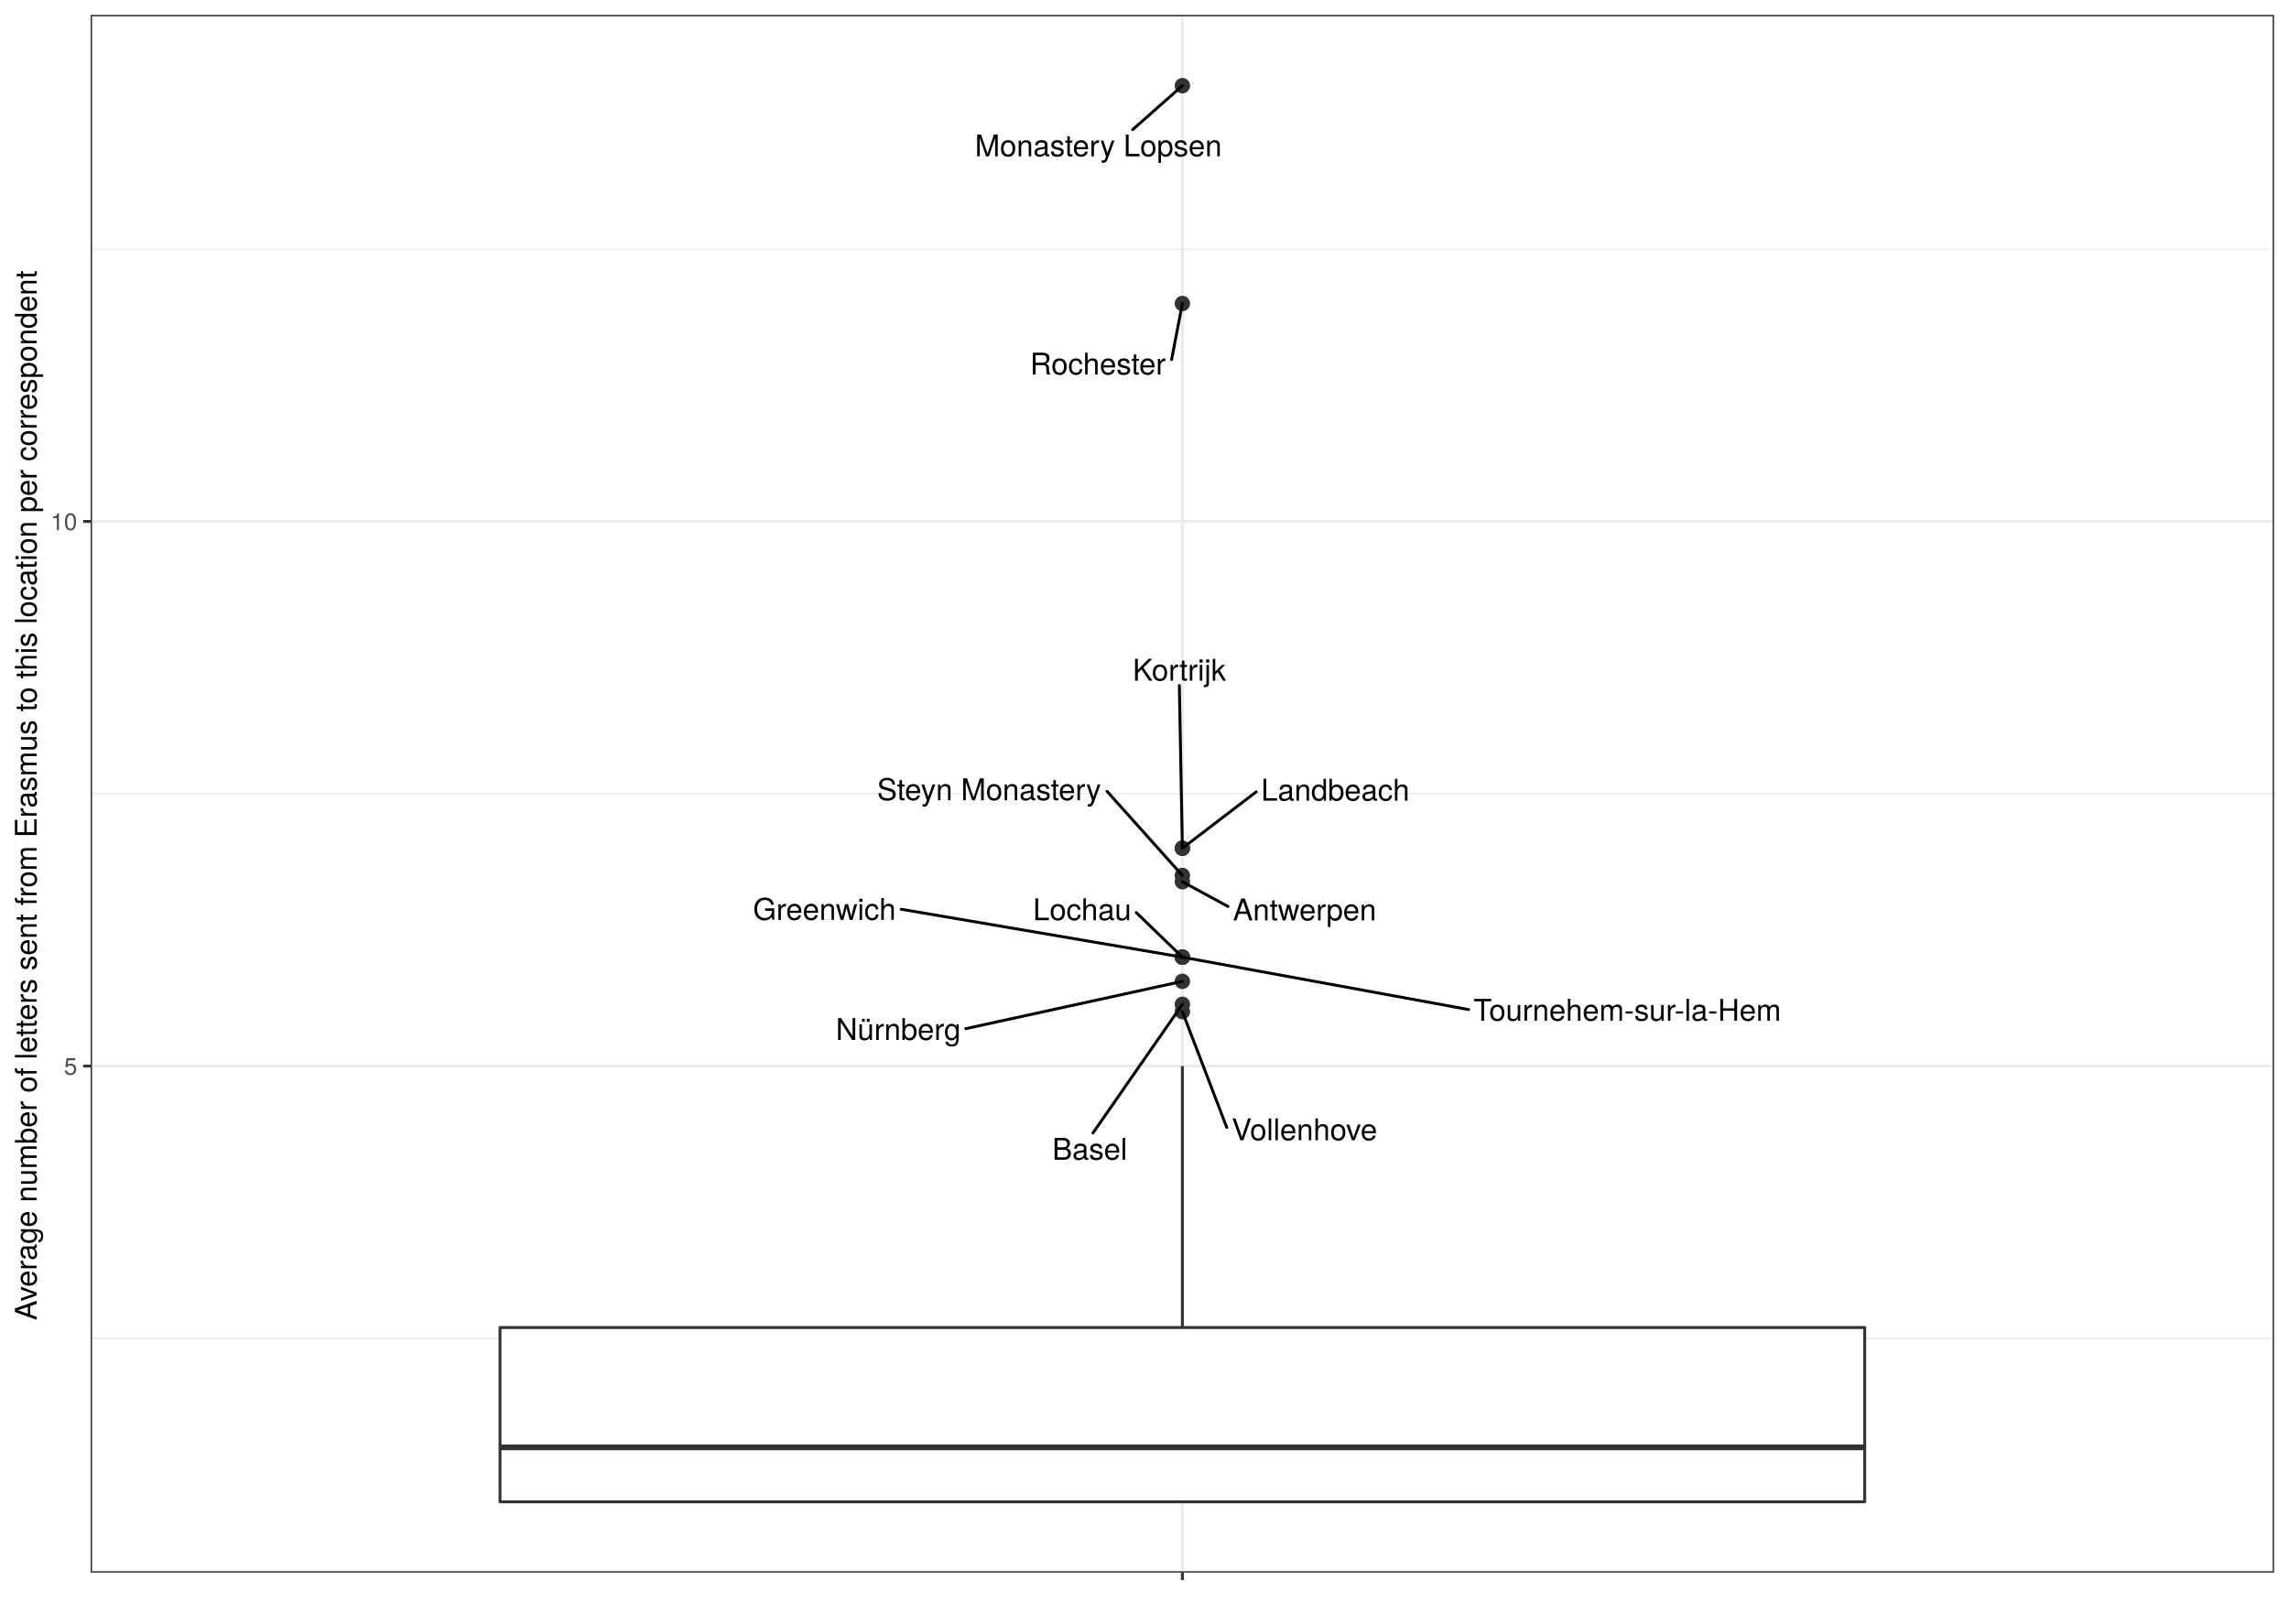
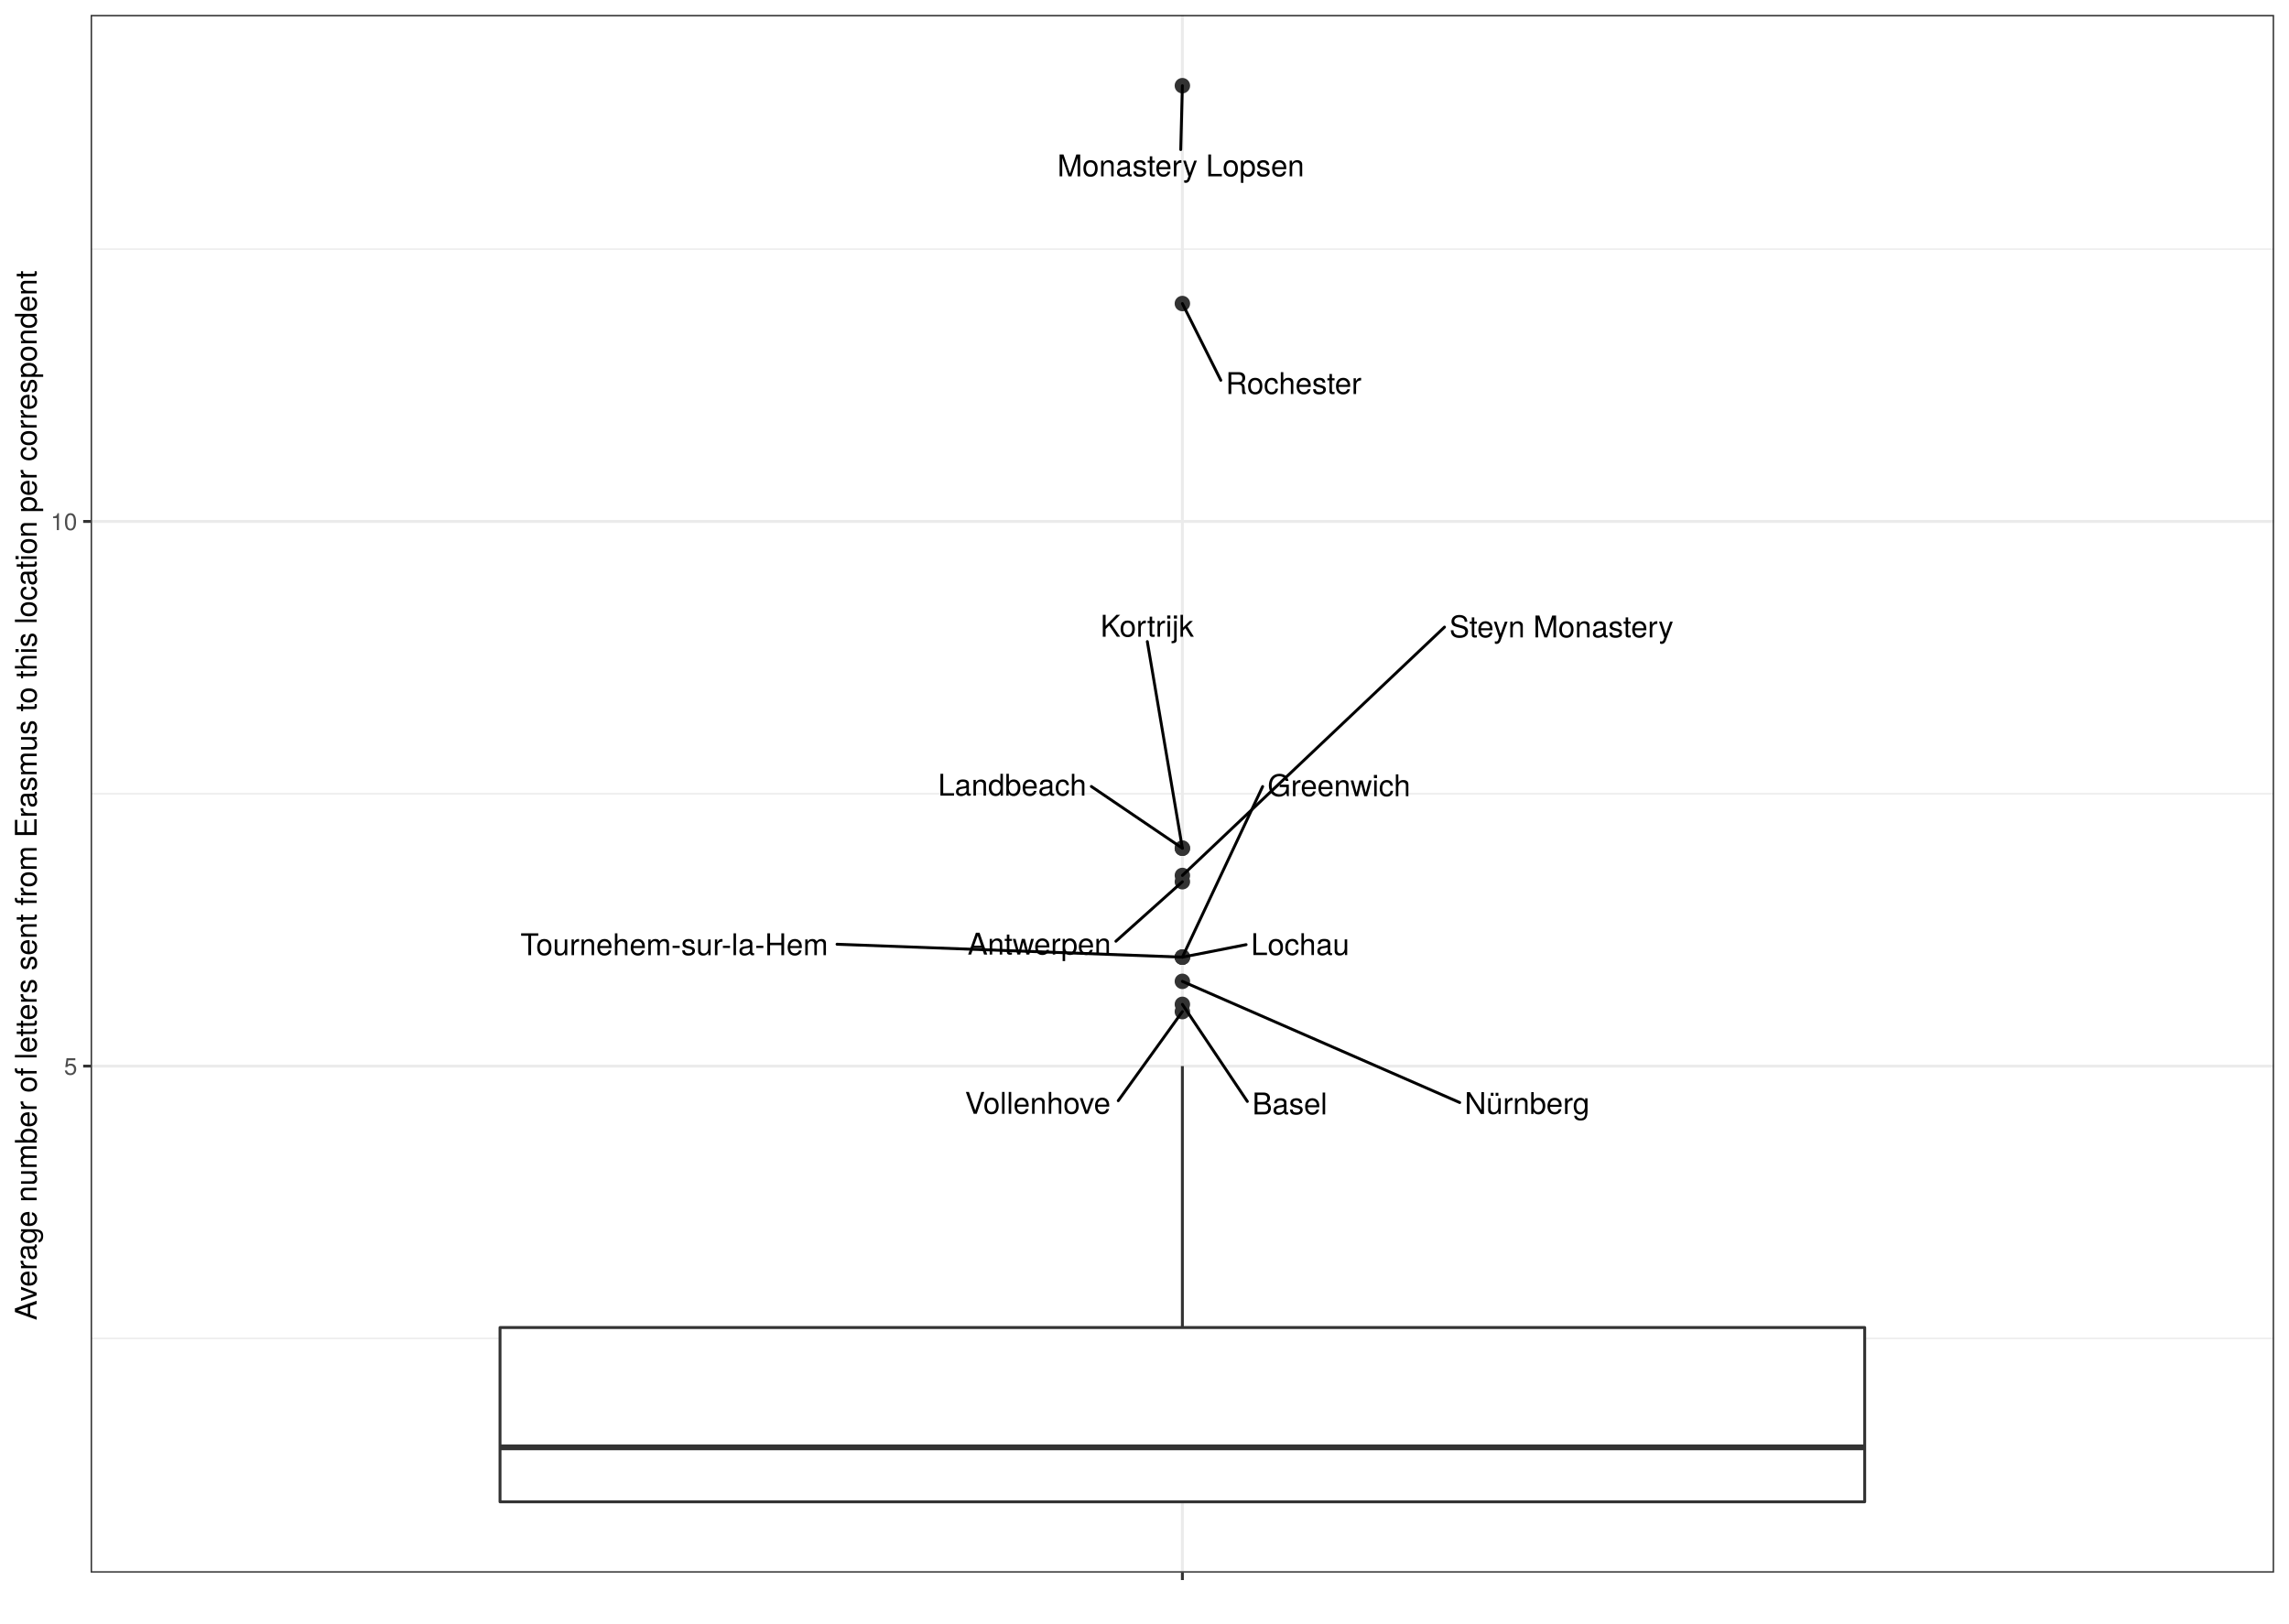
<svg xmlns="http://www.w3.org/2000/svg" viewBox="0 0 842.40 597.60">
  <defs>
    <style type="text/css">
    line, polyline, polygon, path, rect, circle {
      fill: none;
      stroke: #000000;
      stroke-linecap: round;
      stroke-linejoin: round;
      stroke-miterlimit: 10.00;
    }
  </style>
  </defs>
  <rect width="100%" height="100%" style="stroke: none; fill: #FFFFFF;" />
  <rect x="0.00" y="-0" width="842.40" height="597.60" style="stroke-width: 1.07; stroke: #FFFFFF; fill: #FFFFFF;" />
  <defs>
    <clipPath id="cpMzMuMzV8ODM2LjkyfDU3OC44Nnw1LjQ4">
      <rect x="33.35" y="5.48" width="803.57" height="573.38" />
    </clipPath>
  </defs>
  <rect x="33.35" y="5.48" width="803.57" height="573.38" style="stroke-width: 1.07; stroke: none; fill: #FFFFFF;" clip-path="url(#cpMzMuMzV8ODM2LjkyfDU3OC44Nnw1LjQ4)" />
  <polyline points="33.35,492.65 836.92,492.65 " style="stroke-width: 0.53; stroke: #EBEBEB; stroke-linecap: butt;" clip-path="url(#cpMzMuMzV8ODM2LjkyfDU3OC44Nnw1LjQ4)" />
  <polyline points="33.35,292.17 836.92,292.17 " style="stroke-width: 0.53; stroke: #EBEBEB; stroke-linecap: butt;" clip-path="url(#cpMzMuMzV8ODM2LjkyfDU3OC44Nnw1LjQ4)" />
  <polyline points="33.35,91.69 836.92,91.69 " style="stroke-width: 0.53; stroke: #EBEBEB; stroke-linecap: butt;" clip-path="url(#cpMzMuMzV8ODM2LjkyfDU3OC44Nnw1LjQ4)" />
  <polyline points="33.35,392.41 836.92,392.41 " style="stroke-width: 1.07; stroke: #EBEBEB; stroke-linecap: butt;" clip-path="url(#cpMzMuMzV8ODM2LjkyfDU3OC44Nnw1LjQ4)" />
  <polyline points="33.35,191.93 836.92,191.93 " style="stroke-width: 1.07; stroke: #EBEBEB; stroke-linecap: butt;" clip-path="url(#cpMzMuMzV8ODM2LjkyfDU3OC44Nnw1LjQ4)" />
  <polyline points="435.14,578.86 435.14,5.48 " style="stroke-width: 1.07; stroke: #EBEBEB; stroke-linecap: butt;" clip-path="url(#cpMzMuMzV8ODM2LjkyfDU3OC44Nnw1LjQ4)" />
  <circle cx="435.14" cy="369.69" r="2.49" style="stroke-width: 0.71; stroke: #333333; fill: #333333;" clip-path="url(#cpMzMuMzV8ODM2LjkyfDU3OC44Nnw1LjQ4)" />
  <circle cx="435.14" cy="324.55" r="2.49" style="stroke-width: 0.71; stroke: #333333; fill: #333333;" clip-path="url(#cpMzMuMzV8ODM2LjkyfDU3OC44Nnw1LjQ4)" />
  <circle cx="435.14" cy="361.22" r="2.49" style="stroke-width: 0.71; stroke: #333333; fill: #333333;" clip-path="url(#cpMzMuMzV8ODM2LjkyfDU3OC44Nnw1LjQ4)" />
  <circle cx="435.14" cy="352.31" r="2.49" style="stroke-width: 0.71; stroke: #333333; fill: #333333;" clip-path="url(#cpMzMuMzV8ODM2LjkyfDU3OC44Nnw1LjQ4)" />
  <circle cx="435.14" cy="322.24" r="2.49" style="stroke-width: 0.71; stroke: #333333; fill: #333333;" clip-path="url(#cpMzMuMzV8ODM2LjkyfDU3OC44Nnw1LjQ4)" />
  <circle cx="435.14" cy="352.31" r="2.49" style="stroke-width: 0.71; stroke: #333333; fill: #333333;" clip-path="url(#cpMzMuMzV8ODM2LjkyfDU3OC44Nnw1LjQ4)" />
  <circle cx="435.14" cy="352.31" r="2.49" style="stroke-width: 0.71; stroke: #333333; fill: #333333;" clip-path="url(#cpMzMuMzV8ODM2LjkyfDU3OC44Nnw1LjQ4)" />
  <circle cx="435.14" cy="372.36" r="2.49" style="stroke-width: 0.71; stroke: #333333; fill: #333333;" clip-path="url(#cpMzMuMzV8ODM2LjkyfDU3OC44Nnw1LjQ4)" />
  <circle cx="435.14" cy="312.22" r="2.49" style="stroke-width: 0.71; stroke: #333333; fill: #333333;" clip-path="url(#cpMzMuMzV8ODM2LjkyfDU3OC44Nnw1LjQ4)" />
  <circle cx="435.14" cy="312.22" r="2.49" style="stroke-width: 0.71; stroke: #333333; fill: #333333;" clip-path="url(#cpMzMuMzV8ODM2LjkyfDU3OC44Nnw1LjQ4)" />
  <circle cx="435.14" cy="31.54" r="2.49" style="stroke-width: 0.71; stroke: #333333; fill: #333333;" clip-path="url(#cpMzMuMzV8ODM2LjkyfDU3OC44Nnw1LjQ4)" />
  <circle cx="435.14" cy="111.73" r="2.49" style="stroke-width: 0.71; stroke: #333333; fill: #333333;" clip-path="url(#cpMzMuMzV8ODM2LjkyfDU3OC44Nnw1LjQ4)" />
  <line x1="435.14" y1="488.64" x2="435.14" y2="392.41" style="stroke-width: 1.07; stroke: #333333; stroke-linecap: butt;" clip-path="url(#cpMzMuMzV8ODM2LjkyfDU3OC44Nnw1LjQ4)" />
  <line x1="435.14" y1="552.79" x2="435.14" y2="552.79" style="stroke-width: 1.07; stroke: #333333; stroke-linecap: butt;" clip-path="url(#cpMzMuMzV8ODM2LjkyfDU3OC44Nnw1LjQ4)" />
  <polygon points="184.02,488.64 184.02,552.79 686.25,552.79 686.25,488.64 184.02,488.64 " style="stroke-width: 1.07; stroke: #333333; fill: #FFFFFF;" clip-path="url(#cpMzMuMzV8ODM2LjkyfDU3OC44Nnw1LjQ4)" />
  <line x1="184.02" y1="532.74" x2="686.25" y2="532.74" style="stroke-width: 2.13; stroke: #333333; stroke-linecap: butt;" clip-path="url(#cpMzMuMzV8ODM2LjkyfDU3OC44Nnw1LjQ4)" />
-   <line x1="402.24" y1="417.03" x2="435.14" y2="369.69" style="stroke-width: 1.07;" clip-path="url(#cpMzMuMzV8ODM2LjkyfDU3OC44Nnw1LjQ4)" />
+   <line x1="459.05" y1="405.42" x2="435.14" y2="369.69" style="stroke-width: 1.07;" clip-path="url(#cpMzMuMzV8ODM2LjkyfDU3OC44Nnw1LjQ4)" />
  <g clip-path="url(#cpMzMuMzV8ODM2LjkyfDU3OC44Nnw1LjQ4)">
-     <text x="387.24" y="426.88" style="font-size: 11.04px; font-family: TeX Gyre Heros;" textLength="27.61px" lengthAdjust="spacingAndGlyphs">Basel</text>
+     <text x="460.85" y="410.19" style="font-size: 11.04px; font-family: TeX Gyre Heros;" textLength="27.61px" lengthAdjust="spacingAndGlyphs">Basel</text>
  </g>
-   <line x1="451.94" y1="333.66" x2="435.14" y2="324.55" style="stroke-width: 1.07;" clip-path="url(#cpMzMuMzV8ODM2LjkyfDU3OC44Nnw1LjQ4)" />
+   <line x1="410.67" y1="346.45" x2="435.14" y2="324.55" style="stroke-width: 1.07;" clip-path="url(#cpMzMuMzV8ODM2LjkyfDU3OC44Nnw1LjQ4)" />
  <g clip-path="url(#cpMzMuMzV8ODM2LjkyfDU3OC44Nnw1LjQ4)">
-     <text x="453.74" y="338.79" style="font-size: 11.04px; font-family: TeX Gyre Heros;" textLength="52.77px" lengthAdjust="spacingAndGlyphs">Antwerpen</text>
+     <text x="356.10" y="351.36" style="font-size: 11.04px; font-family: TeX Gyre Heros;" textLength="52.77px" lengthAdjust="spacingAndGlyphs">Antwerpen</text>
  </g>
-   <line x1="355.42" y1="378.63" x2="435.14" y2="361.22" style="stroke-width: 1.07;" clip-path="url(#cpMzMuMzV8ODM2LjkyfDU3OC44Nnw1LjQ4)" />
+   <line x1="537.20" y1="405.82" x2="435.14" y2="361.22" style="stroke-width: 1.07;" clip-path="url(#cpMzMuMzV8ODM2LjkyfDU3OC44Nnw1LjQ4)" />
  <g clip-path="url(#cpMzMuMzV8ODM2LjkyfDU3OC44Nnw1LjQ4)">
-     <text x="307.60" y="382.79" style="font-size: 11.04px; font-family: TeX Gyre Heros;" textLength="46.01px" lengthAdjust="spacingAndGlyphs">Nürnberg</text>
+     <text x="539.00" y="410.04" style="font-size: 11.04px; font-family: TeX Gyre Heros;" textLength="46.01px" lengthAdjust="spacingAndGlyphs">Nürnberg</text>
  </g>
-   <line x1="331.67" y1="334.68" x2="435.14" y2="352.31" style="stroke-width: 1.07;" clip-path="url(#cpMzMuMzV8ODM2LjkyfDU3OC44Nnw1LjQ4)" />
+   <line x1="464.68" y1="289.51" x2="435.14" y2="352.31" style="stroke-width: 1.07;" clip-path="url(#cpMzMuMzV8ODM2LjkyfDU3OC44Nnw1LjQ4)" />
  <g clip-path="url(#cpMzMuMzV8ODM2LjkyfDU3OC44Nnw1LjQ4)">
-     <text x="277.11" y="338.61" style="font-size: 11.04px; font-family: TeX Gyre Heros;" textLength="52.76px" lengthAdjust="spacingAndGlyphs">Greenwich</text>
+     <text x="466.48" y="293.06" style="font-size: 11.04px; font-family: TeX Gyre Heros;" textLength="52.76px" lengthAdjust="spacingAndGlyphs">Greenwich</text>
  </g>
-   <line x1="407.41" y1="291.26" x2="435.14" y2="322.24" style="stroke-width: 1.07;" clip-path="url(#cpMzMuMzV8ODM2LjkyfDU3OC44Nnw1LjQ4)" />
+   <line x1="531.61" y1="230.82" x2="435.14" y2="322.24" style="stroke-width: 1.07;" clip-path="url(#cpMzMuMzV8ODM2LjkyfDU3OC44Nnw1LjQ4)" />
  <g clip-path="url(#cpMzMuMzV8ODM2LjkyfDU3OC44Nnw1LjQ4)">
-     <text x="322.78" y="294.54" style="font-size: 11.04px; font-family: TeX Gyre Heros;" textLength="82.83px" lengthAdjust="spacingAndGlyphs">Steyn Monastery</text>
+     <text x="533.41" y="234.61" style="font-size: 11.04px; font-family: TeX Gyre Heros;" textLength="82.83px" lengthAdjust="spacingAndGlyphs">Steyn Monastery</text>
  </g>
-   <line x1="540.47" y1="371.60" x2="435.14" y2="352.31" style="stroke-width: 1.07;" clip-path="url(#cpMzMuMzV8ODM2LjkyfDU3OC44Nnw1LjQ4)" />
+   <line x1="308.05" y1="347.56" x2="435.14" y2="352.31" style="stroke-width: 1.07;" clip-path="url(#cpMzMuMzV8ODM2LjkyfDU3OC44Nnw1LjQ4)" />
  <g clip-path="url(#cpMzMuMzV8ODM2LjkyfDU3OC44Nnw1LjQ4)">
-     <text x="542.27" y="375.72" style="font-size: 11.04px; font-family: TeX Gyre Heros;" textLength="114.70px" lengthAdjust="spacingAndGlyphs">Tournehem-sur-la-Hem</text>
+     <text x="191.55" y="351.58" style="font-size: 11.04px; font-family: TeX Gyre Heros;" textLength="114.70px" lengthAdjust="spacingAndGlyphs">Tournehem-sur-la-Hem</text>
  </g>
-   <line x1="418.16" y1="335.89" x2="435.14" y2="352.31" style="stroke-width: 1.07;" clip-path="url(#cpMzMuMzV8ODM2LjkyfDU3OC44Nnw1LjQ4)" />
+   <line x1="458.59" y1="347.71" x2="435.14" y2="352.31" style="stroke-width: 1.07;" clip-path="url(#cpMzMuMzV8ODM2LjkyfDU3OC44Nnw1LjQ4)" />
  <g clip-path="url(#cpMzMuMzV8ODM2LjkyfDU3OC44Nnw1LjQ4)">
-     <text x="380.15" y="338.70" style="font-size: 11.04px; font-family: TeX Gyre Heros;" textLength="36.21px" lengthAdjust="spacingAndGlyphs">Lochau</text>
+     <text x="460.39" y="351.55" style="font-size: 11.04px; font-family: TeX Gyre Heros;" textLength="36.21px" lengthAdjust="spacingAndGlyphs">Lochau</text>
  </g>
-   <line x1="451.47" y1="414.98" x2="435.14" y2="372.36" style="stroke-width: 1.07;" clip-path="url(#cpMzMuMzV8ODM2LjkyfDU3OC44Nnw1LjQ4)" />
+   <line x1="411.54" y1="405.15" x2="435.14" y2="372.36" style="stroke-width: 1.07;" clip-path="url(#cpMzMuMzV8ODM2LjkyfDU3OC44Nnw1LjQ4)" />
  <g clip-path="url(#cpMzMuMzV8ODM2LjkyfDU3OC44Nnw1LjQ4)">
-     <text x="453.27" y="419.73" style="font-size: 11.04px; font-family: TeX Gyre Heros;" textLength="54.61px" lengthAdjust="spacingAndGlyphs">Vollenhove</text>
+     <text x="355.13" y="409.97" style="font-size: 11.04px; font-family: TeX Gyre Heros;" textLength="54.61px" lengthAdjust="spacingAndGlyphs">Vollenhove</text>
  </g>
-   <line x1="434.02" y1="252.33" x2="435.14" y2="312.22" style="stroke-width: 1.07;" clip-path="url(#cpMzMuMzV8ODM2LjkyfDU3OC44Nnw1LjQ4)" />
+   <line x1="422.24" y1="236.16" x2="435.14" y2="312.22" style="stroke-width: 1.07;" clip-path="url(#cpMzMuMzV8ODM2LjkyfDU3OC44Nnw1LjQ4)" />
  <g clip-path="url(#cpMzMuMzV8ODM2LjkyfDU3OC44Nnw1LjQ4)">
-     <text x="416.85" y="250.53" style="font-size: 11.04px; font-family: TeX Gyre Heros;" textLength="34.34px" lengthAdjust="spacingAndGlyphs">Kortrijk</text>
+     <text x="404.98" y="234.36" style="font-size: 11.04px; font-family: TeX Gyre Heros;" textLength="34.34px" lengthAdjust="spacingAndGlyphs">Kortrijk</text>
  </g>
-   <line x1="462.30" y1="291.48" x2="435.14" y2="312.22" style="stroke-width: 1.07;" clip-path="url(#cpMzMuMzV8ODM2LjkyfDU3OC44Nnw1LjQ4)" />
+   <line x1="401.64" y1="289.49" x2="435.14" y2="312.22" style="stroke-width: 1.07;" clip-path="url(#cpMzMuMzV8ODM2LjkyfDU3OC44Nnw1LjQ4)" />
  <g clip-path="url(#cpMzMuMzV8ODM2LjkyfDU3OC44Nnw1LjQ4)">
-     <text x="464.10" y="294.70" style="font-size: 11.04px; font-family: TeX Gyre Heros;" textLength="54.62px" lengthAdjust="spacingAndGlyphs">Landbeach</text>
+     <text x="345.21" y="292.86" style="font-size: 11.04px; font-family: TeX Gyre Heros;" textLength="54.62px" lengthAdjust="spacingAndGlyphs">Landbeach</text>
  </g>
-   <line x1="416.86" y1="47.70" x2="435.14" y2="31.54" style="stroke-width: 1.07;" clip-path="url(#cpMzMuMzV8ODM2LjkyfDU3OC44Nnw1LjQ4)" />
+   <line x1="434.54" y1="55.05" x2="435.14" y2="31.54" style="stroke-width: 1.07;" clip-path="url(#cpMzMuMzV8ODM2LjkyfDU3OC44Nnw1LjQ4)" />
  <g clip-path="url(#cpMzMuMzV8ODM2LjkyfDU3OC44Nnw1LjQ4)">
-     <text x="358.79" y="57.55" style="font-size: 11.04px; font-family: TeX Gyre Heros;" textLength="90.81px" lengthAdjust="spacingAndGlyphs">Monastery Lopsen</text>
+     <text x="389.13" y="64.90" style="font-size: 11.04px; font-family: TeX Gyre Heros;" textLength="90.81px" lengthAdjust="spacingAndGlyphs">Monastery Lopsen</text>
  </g>
-   <line x1="431.17" y1="132.34" x2="435.14" y2="111.73" style="stroke-width: 1.07;" clip-path="url(#cpMzMuMzV8ODM2LjkyfDU3OC44Nnw1LjQ4)" />
+   <line x1="449.28" y1="139.97" x2="435.14" y2="111.73" style="stroke-width: 1.07;" clip-path="url(#cpMzMuMzV8ODM2LjkyfDU3OC44Nnw1LjQ4)" />
  <g clip-path="url(#cpMzMuMzV8ODM2LjkyfDU3OC44Nnw1LjQ4)">
-     <text x="379.06" y="137.87" style="font-size: 11.04px; font-family: TeX Gyre Heros;" textLength="50.31px" lengthAdjust="spacingAndGlyphs">Rochester</text>
+     <text x="451.08" y="145.02" style="font-size: 11.04px; font-family: TeX Gyre Heros;" textLength="50.31px" lengthAdjust="spacingAndGlyphs">Rochester</text>
  </g>
  <rect x="33.35" y="5.48" width="803.57" height="573.38" style="stroke-width: 1.07; stroke: #333333;" clip-path="url(#cpMzMuMzV8ODM2LjkyfDU3OC44Nnw1LjQ4)" />
  <defs>
    <clipPath id="cpMC4wMHw4NDIuNDB8NTk3LjYwfDAuMDA=">
      <rect x="0.00" y="0.00" width="842.40" height="597.60" />
    </clipPath>
  </defs>
  <g clip-path="url(#cpMC4wMHw4NDIuNDB8NTk3LjYwfDAuMDA=)">
    <text x="23.53" y="395.62" style="font-size: 8.80px; fill: #4D4D4D; font-family: TeX Gyre Heros;" textLength="4.89px" lengthAdjust="spacingAndGlyphs">5</text>
  </g>
  <g clip-path="url(#cpMC4wMHw4NDIuNDB8NTk3LjYwfDAuMDA=)">
    <text x="18.64" y="195.13" style="font-size: 8.80px; fill: #4D4D4D; font-family: TeX Gyre Heros;" textLength="9.79px" lengthAdjust="spacingAndGlyphs">10</text>
  </g>
  <polyline points="30.61,392.41 33.35,392.41 " style="stroke-width: 1.07; stroke: #333333; stroke-linecap: butt;" clip-path="url(#cpMC4wMHw4NDIuNDB8NTk3LjYwfDAuMDA=)" />
  <polyline points="30.61,191.93 33.35,191.93 " style="stroke-width: 1.07; stroke: #333333; stroke-linecap: butt;" clip-path="url(#cpMC4wMHw4NDIuNDB8NTk3LjYwfDAuMDA=)" />
  <polyline points="435.14,581.60 435.14,578.86 " style="stroke-width: 1.07; stroke: #333333; stroke-linecap: butt;" clip-path="url(#cpMC4wMHw4NDIuNDB8NTk3LjYwfDAuMDA=)" />
  <g clip-path="url(#cpMC4wMHw4NDIuNDB8NTk3LjYwfDAuMDA=)">
    <text x="433.91" y="590.20" style="font-size: 8.80px; fill: #4D4D4D; font-family: TeX Gyre Heros;" textLength="2.45px" lengthAdjust="spacingAndGlyphs"> </text>
  </g>
  <g clip-path="url(#cpMC4wMHw4NDIuNDB8NTk3LjYwfDAuMDA=)">
    <text transform="translate(13.50,485.97) rotate(-90)" style="font-size: 11.00px; font-family: TeX Gyre Heros;" textLength="387.61px" lengthAdjust="spacingAndGlyphs">Average number of letters sent from Erasmus to this location per correspondent</text>
  </g>
</svg>
